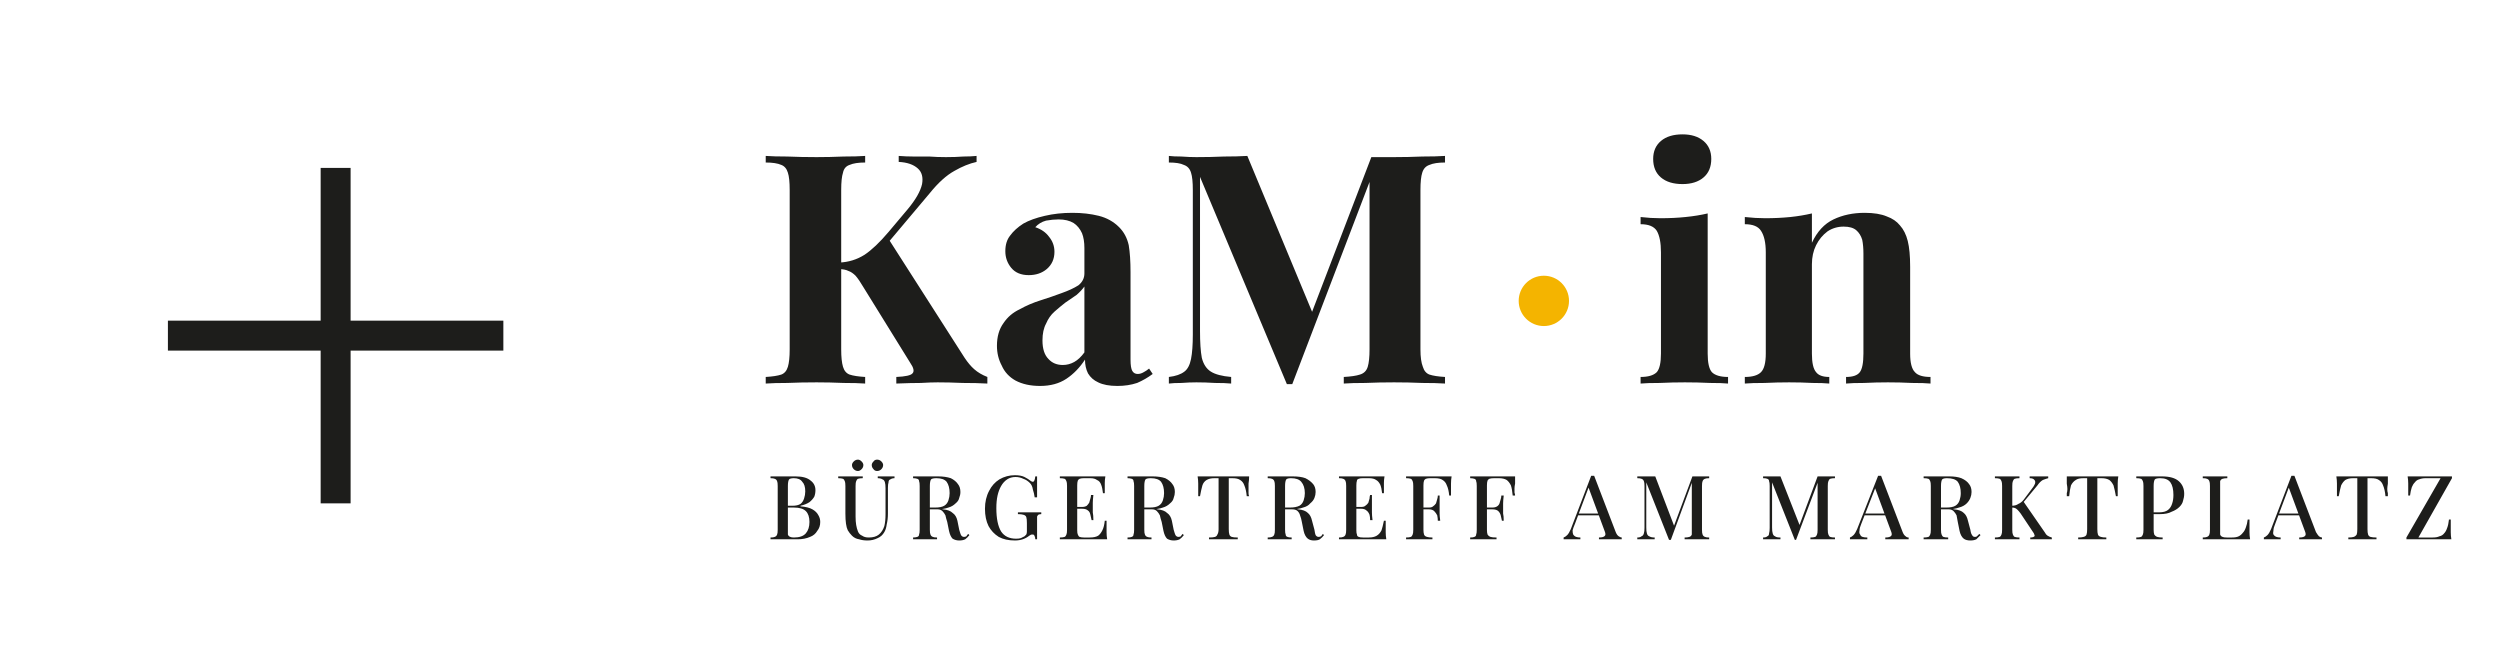
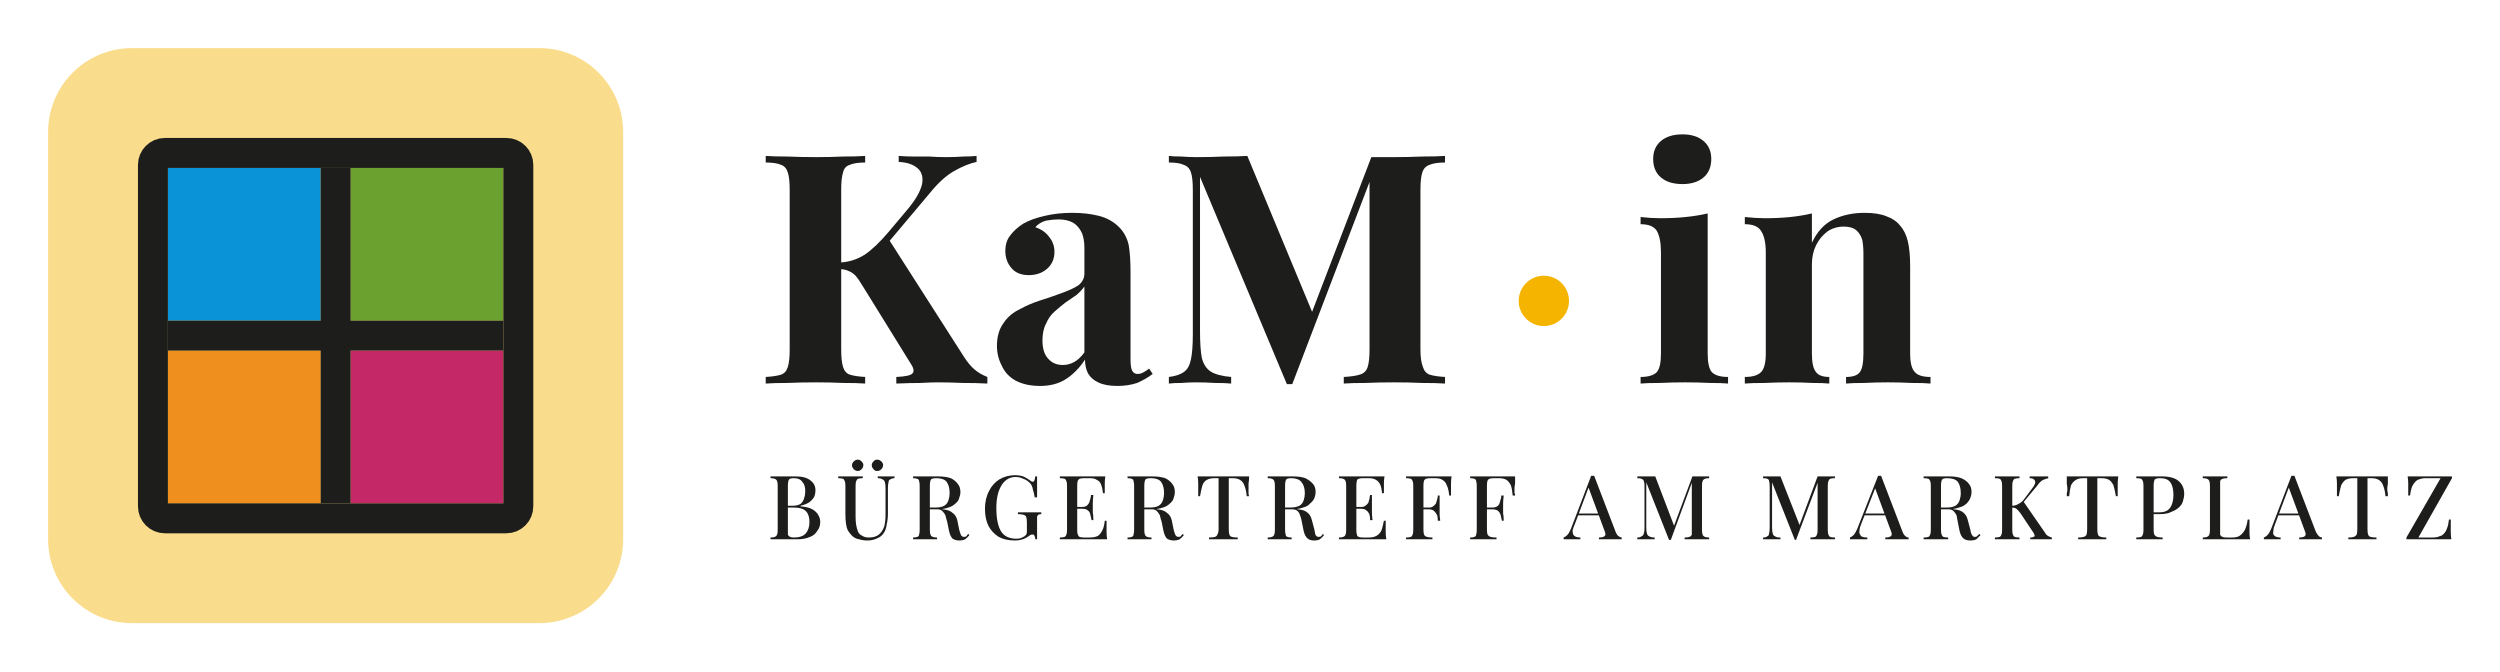
<svg xmlns="http://www.w3.org/2000/svg" viewBox="-8.03 -8.03 417.35 112.05" role="img" aria-label="09-fenster-kamin">
-   <rect x="0" y="0" rx="14" fill="#fadd8c" />
-   <rect x="20.0" y="20.0" fill="#0a93d6" />
-   <rect x="50.5" y="20.0" fill="#6aa12f" />
-   <rect x="20.0" y="50.5" fill="#ef8f1e" />
-   <rect x="50.5" y="50.5" fill="#c52866" />
-   <rect x="17.5" y="17.5" rx="2" fill="none" stroke="#1d1d1b" stroke-width="5" />
+   <rect x="0" y="0" width="96" height="96" rx="14" fill="#fadd8c" />
+   <rect x="20.0" y="20.0" width="25.5" height="25.5" fill="#0a93d6" />
+   <rect x="50.5" y="20.0" width="25.5" height="25.5" fill="#6aa12f" />
+   <rect x="20.0" y="50.5" width="25.5" height="25.5" fill="#ef8f1e" />
+   <rect x="50.5" y="50.5" width="25.5" height="25.5" fill="#c52866" />
+   <rect x="17.5" y="17.5" width="61" height="61" rx="2" fill="none" stroke="#1d1d1b" stroke-width="5" />
  <path stroke="#1d1d1b" stroke-width="5" d="M48.0 20 V76 M20 48.0 H76" />
  <path transform="translate(118 56)" fill="#1d1d1b" d="M37 -38V-37Q35.2 -36.6 33.3 -35.5Q31.3 -34.4 29.2 -31.8L19.1 -19.8L22.2 -24.3L35 -4.3Q35.8 -3.1 36.6 -2.4Q37.5 -1.6 38.8 -1.1V0Q37 -0.1 34.7 -0.1Q32.4 -0.2 30.5 -0.2Q29.4 -0.2 27.7 -0.1Q26.1 -0.1 23.6 0V-1.1Q25.9 -1.2 26.3 -1.7Q26.8 -2.2 25.9 -3.5L18.1 -16.1Q17.4 -17.3 16.8 -18Q16.2 -18.6 15.6 -18.8Q15 -19.1 14.1 -19.1V-20.2Q16.4 -20.3 18.3 -21.5Q20.1 -22.7 22.3 -25.3L25.5 -29.1Q27.5 -31.5 27.9 -33.3Q28.2 -35 27.2 -35.9Q26.1 -36.9 24 -37V-38Q25.3 -37.9 26.5 -37.9Q27.8 -37.9 29.1 -37.9Q30.4 -37.8 31.9 -37.8Q33.5 -37.8 34.8 -37.9Q36 -37.9 37 -38ZM18.4 -38V-36.9Q16.7 -36.9 15.8 -36.5Q14.9 -36.2 14.7 -35.2Q14.4 -34.3 14.4 -32.3V-5.7Q14.4 -3.8 14.7 -2.8Q15 -1.8 15.8 -1.5Q16.7 -1.2 18.4 -1.1V0Q17 -0.1 14.8 -0.1Q12.5 -0.2 10.3 -0.2Q7.7 -0.2 5.4 -0.1Q3.2 -0.1 1.8 0V-1.1Q3.5 -1.2 4.4 -1.5Q5.2 -1.8 5.5 -2.8Q5.8 -3.8 5.8 -5.7V-32.3Q5.8 -34.3 5.5 -35.2Q5.2 -36.2 4.4 -36.5Q3.5 -36.9 1.8 -36.9V-38Q3.2 -37.9 5.4 -37.9Q7.7 -37.8 10.3 -37.8Q12.5 -37.8 14.8 -37.9Q17 -37.9 18.4 -38ZM47.6 0.4Q45.2 0.4 43.5 -0.5Q41.9 -1.4 41.2 -3Q40.4 -4.5 40.4 -6.3Q40.4 -8.6 41.5 -10.1Q42.5 -11.6 44.2 -12.4Q45.8 -13.3 47.7 -13.9Q49.6 -14.5 51.2 -15.1Q52.9 -15.7 54 -16.4Q55 -17.2 55 -18.4V-22.6Q55 -24.1 54.6 -25.1Q54.1 -26.2 53.2 -26.8Q52.2 -27.4 50.7 -27.4Q49.7 -27.4 48.6 -27.2Q47.5 -26.9 46.8 -26.1Q48.3 -25.6 49.1 -24.5Q50 -23.4 50 -22Q50 -20.2 48.7 -19.1Q47.5 -18.1 45.7 -18.1Q43.8 -18.1 42.8 -19.3Q41.8 -20.5 41.8 -22.1Q41.8 -23.7 42.6 -24.7Q43.4 -25.8 44.8 -26.7Q46.2 -27.5 48.4 -28Q50.5 -28.5 53 -28.5Q55.4 -28.5 57.4 -28Q59.4 -27.5 60.8 -26.1Q62 -24.9 62.4 -23.1Q62.7 -21.3 62.7 -18.6V-4Q62.7 -2.6 63 -2.1Q63.3 -1.6 63.9 -1.6Q64.4 -1.6 64.9 -1.9Q65.3 -2.1 65.8 -2.5L66.4 -1.6Q65.2 -0.7 63.8 -0.1Q62.3 0.4 60.5 0.4Q58.5 0.4 57.3 -0.2Q56.2 -0.7 55.6 -1.7Q55.1 -2.7 55.1 -4Q53.8 -2 52 -0.8Q50.2 0.4 47.6 0.4ZM51.4 -3.1Q52.4 -3.1 53.3 -3.6Q54.2 -4.1 55 -5.2V-16.2Q54.5 -15.5 53.7 -14.8Q52.8 -14.2 51.8 -13.5Q50.9 -12.8 50 -12Q49.1 -11.2 48.6 -10Q48 -8.9 48 -7.2Q48 -5.1 49 -4.1Q49.9 -3.1 51.4 -3.1ZM115.2 -38V-36.9Q113.5 -36.9 112.6 -36.5Q111.7 -36.2 111.4 -35.2Q111.1 -34.3 111.1 -32.3V-5.7Q111.1 -3.8 111.5 -2.8Q111.8 -1.8 112.6 -1.5Q113.5 -1.2 115.2 -1.1V0Q113.7 -0.1 111.4 -0.1Q109.1 -0.2 106.7 -0.2Q104.2 -0.2 101.9 -0.1Q99.6 -0.1 98.3 0V-1.1Q100.1 -1.2 101 -1.5Q102 -1.8 102.3 -2.8Q102.6 -3.8 102.6 -5.7V-34.7L103 -34.7L89.7 0.1H88.8L74.3 -34.5V-8.8Q74.3 -5.9 74.6 -4.3Q75 -2.7 76.1 -2Q77.2 -1.3 79.5 -1.1V0Q78.5 -0.1 76.8 -0.1Q75.2 -0.2 73.7 -0.2Q72.5 -0.2 71.2 -0.1Q69.9 -0.1 69.1 0V-1.1Q70.8 -1.3 71.7 -2Q72.5 -2.6 72.8 -4.1Q73.1 -5.6 73.1 -8.2V-32.3Q73.1 -34.3 72.8 -35.2Q72.5 -36.2 71.6 -36.5Q70.8 -36.9 69.1 -36.9V-38Q69.9 -37.9 71.2 -37.9Q72.5 -37.8 73.7 -37.8Q76.1 -37.8 78.3 -37.9Q80.5 -37.9 82.2 -38L93.5 -10.8L92.1 -9.6L102.9 -37.8Q103.8 -37.8 104.8 -37.8Q105.8 -37.8 106.7 -37.8Q109.1 -37.8 111.4 -37.9Q113.7 -37.9 115.2 -38Z" />
  <circle cx="249.7" cy="42.2" r="4.2" fill="#f4b400" />
  <path transform="translate(264.55 56)" fill="#1d1d1b" d="M8.3 -41.6Q10.5 -41.6 11.8 -40.5Q13.1 -39.4 13.1 -37.5Q13.1 -35.5 11.8 -34.4Q10.5 -33.3 8.3 -33.3Q6 -33.3 4.7 -34.4Q3.4 -35.5 3.4 -37.5Q3.4 -39.4 4.7 -40.5Q6 -41.6 8.3 -41.6ZM12.5 -28.4V-5Q12.5 -2.7 13.2 -1.9Q14 -1.1 15.9 -1.1V0Q14.9 -0.1 12.9 -0.1Q10.8 -0.2 8.7 -0.2Q6.6 -0.2 4.5 -0.1Q2.4 -0.1 1.3 0V-1.1Q3.2 -1.1 4 -1.9Q4.7 -2.7 4.7 -5V-21.9Q4.7 -24.3 4 -25.5Q3.3 -26.6 1.3 -26.6V-27.8Q3 -27.6 4.6 -27.6Q6.9 -27.6 8.8 -27.8Q10.8 -28 12.5 -28.4ZM38.7 -28.5Q41 -28.5 42.4 -27.9Q43.8 -27.4 44.6 -26.4Q45.5 -25.4 45.9 -23.8Q46.3 -22.2 46.3 -19.5V-5Q46.3 -2.7 47.1 -1.9Q47.8 -1.1 49.7 -1.1V0Q48.7 -0.1 46.6 -0.1Q44.6 -0.2 42.6 -0.2Q40.6 -0.2 38.6 -0.1Q36.6 -0.1 35.6 0V-1.1Q37.3 -1.1 37.9 -1.9Q38.5 -2.7 38.5 -5V-21.7Q38.5 -23 38.3 -24Q38 -25 37.3 -25.6Q36.6 -26.2 35.2 -26.2Q33.7 -26.2 32.5 -25.4Q31.3 -24.5 30.6 -23.1Q29.9 -21.7 29.9 -19.9V-5Q29.9 -2.7 30.6 -1.9Q31.2 -1.1 32.8 -1.1V0Q31.8 -0.1 30 -0.1Q28.1 -0.2 26.1 -0.2Q24.1 -0.2 22 -0.1Q19.8 -0.1 18.7 0V-1.1Q20.6 -1.1 21.4 -1.9Q22.2 -2.7 22.2 -5V-21.9Q22.2 -24.3 21.4 -25.5Q20.7 -26.6 18.7 -26.6V-27.8Q20.5 -27.6 22.1 -27.6Q24.3 -27.6 26.3 -27.8Q28.2 -28 29.9 -28.4V-23.5Q31.2 -26.3 33.5 -27.4Q35.8 -28.5 38.7 -28.5Z" />
  <path transform="translate(120 82)" fill="#1d1d1b" d="M0.6 -10.5Q0.9 -10.5 1.5 -10.5Q2 -10.5 2.5 -10.5Q3.2 -10.5 3.9 -10.5Q4.5 -10.5 4.8 -10.5Q6.5 -10.5 7.3 -9.8Q8.1 -9.2 8.1 -8.2Q8.1 -7.6 7.9 -7.1Q7.6 -6.6 7.1 -6.2Q6.5 -5.8 5.6 -5.6V-5.5Q6.9 -5.4 7.6 -5Q8.3 -4.6 8.6 -4Q8.9 -3.5 8.9 -2.9Q8.9 -2 8.4 -1.4Q8 -0.7 7.2 -0.4Q6.3 0 5.1 0Q4.8 0 4.2 -0Q3.5 -0 2.6 -0Q2 -0 1.5 -0Q0.9 -0 0.6 0V-0.3Q1.1 -0.3 1.3 -0.4Q1.6 -0.5 1.7 -0.8Q1.8 -1 1.8 -1.6V-8.9Q1.8 -9.5 1.7 -9.7Q1.6 -10 1.3 -10.1Q1.1 -10.2 0.6 -10.2ZM4.5 -10.2Q3.9 -10.2 3.7 -10Q3.5 -9.7 3.5 -8.9V-1.6Q3.5 -1.1 3.5 -0.8Q3.6 -0.5 3.9 -0.4Q4.1 -0.3 4.5 -0.3Q5.9 -0.3 6.5 -1Q7.1 -1.7 7.1 -2.9Q7.1 -4.1 6.5 -4.7Q5.9 -5.3 4.5 -5.3H3.1Q3.1 -5.3 3.1 -5.5Q3.1 -5.6 3.1 -5.6H4.3Q5.1 -5.6 5.6 -5.9Q6 -6.2 6.2 -6.8Q6.4 -7.4 6.4 -8Q6.4 -9.1 5.9 -9.6Q5.5 -10.2 4.5 -10.2ZM21.3 -10.5V-10.2Q20.9 -10.2 20.6 -10Q20.3 -9.9 20.3 -9.5Q20.2 -9.2 20.2 -8.6V-4.3Q20.2 -3.3 20 -2.5Q19.9 -1.7 19.6 -1.2Q19.2 -0.5 18.5 -0.2Q17.7 0.2 16.8 0.2Q16 0.2 15.4 0Q14.7 -0.1 14.2 -0.6Q13.8 -1 13.5 -1.5Q13.3 -1.9 13.2 -2.6Q13.1 -3.3 13.1 -4.3V-8.9Q13.1 -9.5 13 -9.7Q12.9 -10 12.7 -10.1Q12.4 -10.2 11.9 -10.2V-10.5Q12.2 -10.5 12.8 -10.5Q13.3 -10.5 14 -10.5Q14.5 -10.5 15.1 -10.5Q15.6 -10.5 16 -10.5V-10.2Q15.5 -10.2 15.2 -10.1Q15 -10 14.9 -9.7Q14.8 -9.5 14.8 -8.9V-3.8Q14.8 -3 14.9 -2.4Q15 -1.8 15.2 -1.3Q15.4 -0.8 15.9 -0.6Q16.3 -0.3 17 -0.3Q18.1 -0.3 18.7 -0.8Q19.3 -1.3 19.6 -2.2Q19.8 -3 19.8 -4.2V-8.5Q19.8 -9.2 19.7 -9.5Q19.6 -9.9 19.3 -10Q19 -10.2 18.5 -10.2V-10.5Q18.7 -10.5 19.2 -10.5Q19.6 -10.5 20 -10.5Q20.4 -10.5 20.7 -10.5Q21.1 -10.5 21.3 -10.5ZM18.4 -13.3Q18.8 -13.3 19.1 -13Q19.4 -12.7 19.4 -12.4Q19.4 -12 19.1 -11.7Q18.8 -11.4 18.4 -11.4Q18 -11.4 17.8 -11.7Q17.5 -12 17.5 -12.4Q17.5 -12.7 17.8 -13Q18 -13.3 18.4 -13.3ZM15.2 -13.3Q15.5 -13.3 15.8 -13Q16.1 -12.7 16.1 -12.4Q16.1 -12 15.8 -11.7Q15.5 -11.4 15.2 -11.4Q14.8 -11.4 14.5 -11.7Q14.2 -12 14.2 -12.4Q14.2 -12.7 14.5 -13Q14.8 -13.3 15.2 -13.3ZM24.4 -10.5Q24.7 -10.5 25.2 -10.5Q25.8 -10.5 26.3 -10.5Q27 -10.5 27.7 -10.5Q28.3 -10.5 28.6 -10.5Q29.8 -10.5 30.7 -10.2Q31.5 -9.8 31.9 -9.2Q32.3 -8.7 32.3 -7.9Q32.3 -7.4 32.1 -6.9Q32 -6.4 31.5 -6Q31 -5.5 30.3 -5.3Q29.5 -5 28.3 -5H26.8V-5.3H28.1Q29.1 -5.3 29.6 -5.6Q30.1 -5.9 30.3 -6.5Q30.5 -7.1 30.5 -7.7Q30.5 -8.9 30 -9.6Q29.5 -10.2 28.3 -10.2Q27.6 -10.2 27.4 -10Q27.2 -9.7 27.2 -8.9V-1.6Q27.2 -1 27.3 -0.8Q27.4 -0.5 27.7 -0.4Q27.9 -0.3 28.4 -0.3V0Q28 -0 27.5 -0Q27 -0 26.4 -0Q25.8 -0 25.2 -0Q24.7 -0 24.4 0V-0.3Q24.8 -0.3 25.1 -0.4Q25.4 -0.5 25.4 -0.8Q25.5 -1 25.5 -1.6V-8.9Q25.5 -9.5 25.4 -9.7Q25.4 -10 25.1 -10.1Q24.8 -10.2 24.4 -10.2ZM26.9 -5.2Q27.6 -5.2 28.1 -5.2Q28.5 -5.1 28.8 -5.1Q29.2 -5.1 29.4 -5Q30.5 -4.9 31 -4.4Q31.6 -4 31.8 -3.1L32.1 -1.6Q32.3 -0.9 32.4 -0.7Q32.6 -0.4 32.9 -0.4Q33.1 -0.4 33.3 -0.5Q33.4 -0.7 33.6 -0.9L33.8 -0.7Q33.5 -0.3 33.1 -0Q32.7 0.2 32.1 0.2Q31.5 0.2 31 -0.1Q30.6 -0.5 30.4 -1.4L30.1 -2.9Q29.9 -3.5 29.8 -4Q29.6 -4.4 29.3 -4.7Q29 -5 28.5 -5H26.9ZM41.4 -10.7Q42.4 -10.7 43 -10.4Q43.6 -10.1 44.1 -9.7Q44.3 -9.6 44.4 -9.6Q44.7 -9.6 44.8 -10.5H45.1Q45.1 -9.9 45.1 -9.1Q45.1 -8.3 45.1 -7H44.7Q44.6 -7.7 44.4 -8.3Q44.3 -9 43.9 -9.4Q43.4 -9.9 42.8 -10.1Q42.2 -10.4 41.5 -10.4Q40.7 -10.4 40.1 -10Q39.5 -9.6 39.1 -8.9Q38.7 -8.2 38.5 -7.3Q38.3 -6.4 38.3 -5.2Q38.3 -2.6 39.1 -1.3Q39.9 -0.1 41.6 -0.1Q42.1 -0.1 42.4 -0.2Q42.8 -0.4 43 -0.5Q43.2 -0.7 43.3 -0.8Q43.4 -1 43.4 -1.3V-2.7Q43.4 -3.4 43.3 -3.7Q43.2 -4 42.8 -4.1Q42.5 -4.2 41.9 -4.2V-4.5Q42.2 -4.5 42.6 -4.5Q42.9 -4.5 43.4 -4.5Q43.8 -4.5 44.1 -4.5Q44.7 -4.5 45.1 -4.5Q45.5 -4.5 45.8 -4.5V-4.2Q45.5 -4.2 45.3 -4.1Q45.2 -4 45.1 -3.8Q45.1 -3.5 45.1 -2.9V0H44.8Q44.8 -0.3 44.7 -0.5Q44.6 -0.8 44.4 -0.8Q44.3 -0.8 44.2 -0.8Q44.1 -0.8 43.8 -0.6Q43.3 -0.2 42.7 -0Q42.1 0.2 41.4 0.2Q39.8 0.2 38.7 -0.4Q37.6 -1.1 37 -2.2Q36.4 -3.4 36.4 -5.1Q36.4 -6.8 37.1 -8.1Q37.7 -9.3 38.8 -10Q40 -10.7 41.4 -10.7ZM56.5 -10.5Q56.4 -9.9 56.4 -9.4Q56.4 -8.9 56.4 -8.6Q56.4 -8.3 56.4 -8.1Q56.4 -7.8 56.4 -7.7H56.1Q56 -8.6 55.8 -9.1Q55.6 -9.7 55.1 -9.9Q54.7 -10.2 54 -10.2H52.9Q52.5 -10.2 52.2 -10.1Q52 -10 51.9 -9.8Q51.8 -9.5 51.8 -9V-1.5Q51.8 -1 51.9 -0.8Q52 -0.5 52.2 -0.4Q52.5 -0.3 52.9 -0.3H53.9Q54.8 -0.3 55.3 -0.6Q55.7 -0.9 56 -1.5Q56.3 -2.1 56.4 -3.1H56.7Q56.7 -2.7 56.7 -2Q56.7 -1.7 56.7 -1.2Q56.7 -0.6 56.8 0Q56 -0 55.1 -0Q54.1 -0 53.4 -0Q53.1 -0 52.5 -0Q52 -0 51.4 -0Q50.8 -0 50.1 -0Q49.5 -0 48.9 0V-0.3Q49.4 -0.3 49.7 -0.4Q49.9 -0.5 50 -0.8Q50.1 -1 50.1 -1.6V-8.9Q50.1 -9.5 50 -9.7Q49.9 -10 49.7 -10.1Q49.4 -10.2 48.9 -10.2V-10.5Q49.5 -10.5 50.1 -10.5Q50.8 -10.5 51.4 -10.5Q52 -10.5 52.5 -10.5Q53.1 -10.5 53.4 -10.5Q54.1 -10.5 55 -10.5Q55.8 -10.5 56.5 -10.5ZM54 -5.4Q54 -5.4 54 -5.3Q54 -5.1 54 -5.1H51.4Q51.4 -5.1 51.4 -5.3Q51.4 -5.4 51.4 -5.4ZM54.5 -7.4Q54.4 -6.5 54.4 -6.1Q54.4 -5.7 54.4 -5.3Q54.4 -4.9 54.4 -4.5Q54.5 -4 54.5 -3.2H54.2Q54.1 -3.7 54 -4.1Q53.9 -4.6 53.6 -4.8Q53.3 -5.1 52.6 -5.1V-5.4Q53.1 -5.4 53.4 -5.6Q53.6 -5.8 53.8 -6.1Q53.9 -6.4 54 -6.8Q54.1 -7.1 54.1 -7.4ZM60.2 -10.5Q60.5 -10.5 61 -10.5Q61.6 -10.5 62.1 -10.5Q62.8 -10.5 63.5 -10.5Q64.1 -10.5 64.4 -10.5Q65.6 -10.5 66.5 -10.2Q67.3 -9.8 67.7 -9.2Q68.1 -8.7 68.1 -7.9Q68.1 -7.4 67.9 -6.9Q67.8 -6.4 67.3 -6Q66.8 -5.5 66.1 -5.3Q65.3 -5 64.1 -5H62.6V-5.3H63.9Q64.9 -5.3 65.4 -5.6Q65.9 -5.9 66.1 -6.5Q66.3 -7.1 66.3 -7.7Q66.3 -8.9 65.8 -9.6Q65.3 -10.2 64.1 -10.2Q63.4 -10.2 63.2 -10Q63 -9.7 63 -8.9V-1.6Q63 -1 63.1 -0.8Q63.2 -0.5 63.5 -0.4Q63.7 -0.3 64.2 -0.3V0Q63.8 -0 63.3 -0Q62.8 -0 62.2 -0Q61.6 -0 61 -0Q60.5 -0 60.2 0V-0.3Q60.7 -0.3 60.9 -0.4Q61.2 -0.5 61.2 -0.8Q61.3 -1 61.3 -1.6V-8.9Q61.3 -9.5 61.2 -9.7Q61.2 -10 60.9 -10.1Q60.6 -10.2 60.2 -10.2ZM62.7 -5.2Q63.4 -5.2 63.9 -5.2Q64.3 -5.1 64.6 -5.1Q65 -5.1 65.2 -5Q66.3 -4.9 66.8 -4.4Q67.4 -4 67.6 -3.1L67.9 -1.6Q68.1 -0.9 68.2 -0.7Q68.4 -0.4 68.7 -0.4Q68.9 -0.4 69.1 -0.5Q69.2 -0.7 69.4 -0.9L69.6 -0.7Q69.3 -0.3 68.9 -0Q68.5 0.2 67.9 0.2Q67.3 0.2 66.8 -0.1Q66.4 -0.5 66.2 -1.4L65.9 -2.9Q65.7 -3.5 65.6 -4Q65.4 -4.4 65.1 -4.7Q64.8 -5 64.3 -5H62.7ZM80.5 -10.5Q80.5 -9.9 80.4 -9.3Q80.4 -8.7 80.4 -8.4Q80.4 -8 80.4 -7.7Q80.4 -7.4 80.5 -7.2H80.1Q80 -8.3 79.7 -9Q79.5 -9.6 79 -9.9Q78.6 -10.2 77.7 -10.2H77.1V-1.7Q77.1 -1.1 77.2 -0.8Q77.3 -0.5 77.6 -0.4Q77.9 -0.3 78.6 -0.3V0Q78.2 -0 77.5 -0Q76.9 -0 76.2 -0Q75.5 -0 74.8 -0Q74.2 -0 73.8 0V-0.3Q74.5 -0.3 74.8 -0.4Q75.1 -0.5 75.2 -0.8Q75.4 -1.1 75.4 -1.7V-10.2H74.7Q73.9 -10.2 73.4 -9.9Q72.9 -9.6 72.7 -9Q72.5 -8.3 72.3 -7.2H72Q72 -7.4 72 -7.7Q72 -8 72 -8.4Q72 -8.7 72 -9.3Q72 -9.9 71.9 -10.5Q72.5 -10.5 73.3 -10.5Q74.1 -10.5 74.8 -10.5Q75.6 -10.5 76.2 -10.5Q76.8 -10.5 77.6 -10.5Q78.4 -10.5 79.1 -10.5Q79.9 -10.5 80.5 -10.5ZM83.6 -10.5Q83.9 -10.5 84.5 -10.5Q85 -10.5 85.5 -10.5Q86.3 -10.5 86.9 -10.5Q87.5 -10.5 87.8 -10.5Q89.1 -10.5 89.9 -10.2Q90.7 -9.8 91.2 -9.2Q91.6 -8.7 91.6 -7.9Q91.6 -7.4 91.4 -6.9Q91.2 -6.4 90.7 -6Q90.3 -5.5 89.5 -5.3Q88.7 -5 87.5 -5H86.1V-5.3H87.3Q88.3 -5.3 88.9 -5.6Q89.4 -5.9 89.6 -6.5Q89.8 -7.1 89.8 -7.7Q89.8 -8.9 89.2 -9.6Q88.7 -10.2 87.5 -10.2Q86.9 -10.2 86.7 -10Q86.5 -9.7 86.5 -8.9V-1.6Q86.5 -1 86.6 -0.8Q86.6 -0.5 86.9 -0.4Q87.1 -0.3 87.6 -0.3V0Q87.3 -0 86.7 -0Q86.2 -0 85.6 -0Q85 -0 84.5 -0Q83.9 -0 83.6 0V-0.3Q84.1 -0.3 84.3 -0.4Q84.6 -0.5 84.7 -0.8Q84.8 -1 84.8 -1.6V-8.9Q84.8 -9.5 84.7 -9.7Q84.6 -10 84.3 -10.1Q84.1 -10.2 83.6 -10.2ZM86.1 -5.2Q86.8 -5.2 87.3 -5.2Q87.8 -5.1 88.1 -5.1Q88.4 -5.1 88.7 -5Q89.8 -4.9 90.3 -4.4Q90.8 -4 91 -3.1L91.4 -1.6Q91.5 -0.9 91.6 -0.7Q91.8 -0.4 92.1 -0.4Q92.3 -0.4 92.5 -0.5Q92.7 -0.7 92.8 -0.9L93 -0.7Q92.7 -0.3 92.3 -0Q92 0.2 91.3 0.2Q90.7 0.2 90.3 -0.1Q89.8 -0.5 89.6 -1.4L89.3 -2.9Q89.2 -3.5 89 -4Q88.9 -4.4 88.6 -4.7Q88.3 -5 87.7 -5H86.1ZM103.1 -10.5Q103 -9.9 103 -9.4Q103 -8.9 103 -8.6Q103 -8.3 103 -8.1Q103 -7.8 103 -7.7H102.7Q102.6 -8.6 102.4 -9.1Q102.1 -9.7 101.7 -9.9Q101.3 -10.2 100.5 -10.2H99.5Q99 -10.2 98.8 -10.1Q98.5 -10 98.5 -9.8Q98.4 -9.5 98.4 -9V-1.5Q98.4 -1 98.5 -0.8Q98.5 -0.5 98.8 -0.4Q99 -0.3 99.5 -0.3H100.5Q101.3 -0.3 101.8 -0.6Q102.3 -0.9 102.6 -1.5Q102.8 -2.1 103 -3.1H103.3Q103.3 -2.7 103.3 -2Q103.3 -1.7 103.3 -1.2Q103.3 -0.6 103.4 0Q102.6 -0 101.7 -0Q100.7 -0 100 -0Q99.6 -0 99.1 -0Q98.6 -0 98 -0Q97.3 -0 96.7 -0Q96.1 -0 95.5 0V-0.3Q96 -0.3 96.2 -0.4Q96.5 -0.5 96.6 -0.8Q96.7 -1 96.7 -1.6V-8.9Q96.7 -9.5 96.6 -9.7Q96.5 -10 96.2 -10.1Q96 -10.2 95.5 -10.2V-10.5Q96.1 -10.5 96.7 -10.5Q97.3 -10.5 98 -10.5Q98.6 -10.5 99.1 -10.5Q99.6 -10.5 100 -10.5Q100.7 -10.5 101.5 -10.5Q102.4 -10.5 103.1 -10.5ZM100.6 -5.4Q100.6 -5.4 100.6 -5.3Q100.6 -5.1 100.6 -5.1H97.9Q97.9 -5.1 97.9 -5.3Q97.9 -5.4 97.9 -5.4ZM101 -7.4Q101 -6.5 101 -6.1Q101 -5.7 101 -5.3Q101 -4.9 101 -4.5Q101 -4 101.1 -3.2H100.7Q100.7 -3.7 100.6 -4.1Q100.4 -4.6 100.1 -4.8Q99.8 -5.1 99.2 -5.1V-5.4Q99.7 -5.4 99.9 -5.6Q100.2 -5.8 100.4 -6.1Q100.5 -6.4 100.6 -6.8Q100.6 -7.1 100.7 -7.4ZM114.3 -10.5Q114.2 -9.9 114.2 -9.3Q114.2 -8.8 114.2 -8.5Q114.2 -8.1 114.2 -7.8Q114.2 -7.5 114.2 -7.3H113.9Q113.8 -8.4 113.5 -9Q113.3 -9.6 112.8 -9.9Q112.4 -10.2 111.5 -10.2H110.7Q110.3 -10.2 110 -10.1Q109.8 -10 109.7 -9.8Q109.6 -9.5 109.6 -9V-1.6Q109.6 -1.1 109.7 -0.8Q109.8 -0.5 110.2 -0.4Q110.5 -0.3 111.1 -0.3V0Q110.7 -0 110.1 -0Q109.4 -0 108.8 -0Q108.2 -0 107.6 -0Q107.1 -0 106.7 0V-0.3Q107.2 -0.3 107.5 -0.4Q107.7 -0.5 107.8 -0.8Q107.9 -1 107.9 -1.6V-8.9Q107.9 -9.5 107.8 -9.7Q107.7 -10 107.5 -10.1Q107.2 -10.2 106.7 -10.2V-10.5Q107.3 -10.5 107.9 -10.5Q108.6 -10.5 109.2 -10.5Q109.8 -10.5 110.3 -10.5Q110.9 -10.5 111.2 -10.5Q111.9 -10.5 112.8 -10.5Q113.6 -10.5 114.3 -10.5ZM112 -5.3Q112 -5.3 112 -5.2Q112 -5 112 -5H109.2Q109.2 -5 109.2 -5.2Q109.2 -5.3 109.2 -5.3ZM112.3 -7.3Q112.3 -6.4 112.3 -6Q112.3 -5.5 112.3 -5.2Q112.3 -4.8 112.3 -4.3Q112.3 -3.9 112.4 -3.1H112Q112 -3.5 111.9 -4Q111.7 -4.4 111.4 -4.7Q111.1 -5 110.5 -5V-5.3Q111 -5.3 111.2 -5.5Q111.5 -5.7 111.7 -6Q111.8 -6.3 111.9 -6.7Q112 -7 112 -7.3ZM124.9 -10.5Q124.9 -9.9 124.9 -9.3Q124.8 -8.8 124.8 -8.5Q124.8 -8.1 124.8 -7.8Q124.9 -7.5 124.9 -7.3H124.5Q124.4 -8.4 124.2 -9Q123.9 -9.6 123.5 -9.9Q123 -10.2 122.2 -10.2H121.4Q120.9 -10.2 120.6 -10.1Q120.4 -10 120.3 -9.8Q120.2 -9.5 120.2 -9V-1.6Q120.2 -1.1 120.3 -0.8Q120.5 -0.5 120.8 -0.4Q121.1 -0.3 121.8 -0.3V0Q121.4 -0 120.7 -0Q120.1 -0 119.4 -0Q118.8 -0 118.3 -0Q117.7 -0 117.4 0V-0.3Q117.9 -0.3 118.1 -0.4Q118.4 -0.5 118.4 -0.8Q118.5 -1 118.5 -1.6V-8.9Q118.5 -9.5 118.4 -9.7Q118.4 -10 118.1 -10.1Q117.8 -10.2 117.4 -10.2V-10.5Q117.9 -10.5 118.6 -10.5Q119.2 -10.5 119.8 -10.5Q120.4 -10.5 121 -10.5Q121.5 -10.5 121.8 -10.5Q122.5 -10.5 123.4 -10.5Q124.3 -10.5 124.9 -10.5ZM122.7 -5.3Q122.7 -5.3 122.7 -5.2Q122.7 -5 122.7 -5H119.8Q119.8 -5 119.8 -5.2Q119.8 -5.3 119.8 -5.3ZM123 -7.3Q122.9 -6.4 122.9 -6Q122.9 -5.5 122.9 -5.2Q122.9 -4.8 122.9 -4.3Q123 -3.9 123 -3.1H122.7Q122.6 -3.5 122.5 -4Q122.4 -4.4 122.1 -4.7Q121.8 -5 121.1 -5V-5.3Q121.6 -5.3 121.9 -5.5Q122.2 -5.7 122.3 -6Q122.4 -6.3 122.5 -6.7Q122.6 -7 122.6 -7.3ZM138.1 -10.6 141.7 -1.2Q141.9 -0.7 142.2 -0.5Q142.5 -0.3 142.7 -0.3V0Q142.4 -0 141.9 -0Q141.4 -0 140.9 -0Q140.3 -0 139.8 -0Q139.2 -0 138.9 0V-0.3Q139.7 -0.3 139.9 -0.6Q140.1 -0.8 139.8 -1.5L137.1 -8.8L137.3 -9L134.9 -2.6Q134.6 -1.9 134.5 -1.5Q134.5 -1 134.6 -0.8Q134.8 -0.5 135.1 -0.4Q135.4 -0.3 135.8 -0.3V0Q135.4 -0 134.9 -0Q134.5 -0 134.1 -0Q133.7 -0 133.5 -0Q133.2 -0 133 0V-0.3Q133.3 -0.4 133.6 -0.7Q133.9 -1 134.2 -1.7L137.6 -10.6Q137.7 -10.6 137.9 -10.6Q138 -10.6 138.1 -10.6ZM139.7 -4.3V-4H135.2L135.4 -4.3ZM157.3 -10.5V-10.2Q156.8 -10.2 156.6 -10.1Q156.3 -10 156.2 -9.7Q156.1 -9.5 156.1 -8.9V-1.6Q156.1 -1 156.2 -0.8Q156.3 -0.5 156.6 -0.4Q156.8 -0.3 157.3 -0.3V0Q157 -0 156.4 -0Q155.8 -0 155.3 -0Q154.7 -0 154.1 -0Q153.6 -0 153.2 0V-0.3Q153.7 -0.3 154 -0.4Q154.3 -0.5 154.4 -0.8Q154.4 -1 154.4 -1.6V-9.7L154.5 -9.7L150.9 0.1H150.6L146.8 -9.5V-2Q146.8 -1.3 146.9 -1Q147 -0.6 147.3 -0.5Q147.6 -0.3 148.2 -0.3V0Q147.9 -0 147.5 -0Q147 -0 146.6 -0Q146.3 -0 145.9 -0Q145.5 -0 145.3 0V-0.3Q145.8 -0.3 146 -0.5Q146.3 -0.6 146.4 -1Q146.5 -1.3 146.5 -1.9V-8.9Q146.5 -9.5 146.4 -9.7Q146.3 -10 146 -10.1Q145.8 -10.2 145.3 -10.2V-10.5Q145.5 -10.5 145.9 -10.5Q146.3 -10.5 146.6 -10.5Q147.1 -10.5 147.5 -10.5Q147.9 -10.5 148.3 -10.5L151.5 -2.1L151.3 -1.9L154.5 -10.5Q154.7 -10.5 154.9 -10.5Q155.1 -10.5 155.3 -10.5Q155.8 -10.5 156.4 -10.5Q157 -10.5 157.3 -10.5ZM178.3 -10.5V-10.2Q177.8 -10.2 177.5 -10.1Q177.3 -10 177.2 -9.7Q177.1 -9.5 177.1 -8.9V-1.6Q177.1 -1 177.2 -0.8Q177.3 -0.5 177.5 -0.4Q177.8 -0.3 178.3 -0.3V0Q177.9 -0 177.4 -0Q176.8 -0 176.3 -0Q175.6 -0 175.1 -0Q174.5 -0 174.2 0V-0.3Q174.7 -0.3 175 -0.4Q175.2 -0.5 175.3 -0.8Q175.4 -1 175.4 -1.6V-9.7L175.5 -9.7L171.8 0.1H171.6L167.8 -9.5V-2Q167.8 -1.3 167.9 -1Q168 -0.6 168.3 -0.5Q168.5 -0.3 169.2 -0.3V0Q168.9 -0 168.4 -0Q168 -0 167.6 -0Q167.2 -0 166.9 -0Q166.5 -0 166.3 0V-0.3Q166.8 -0.3 167 -0.5Q167.3 -0.6 167.3 -1Q167.4 -1.3 167.4 -1.9V-8.9Q167.4 -9.5 167.3 -9.7Q167.3 -10 167 -10.1Q166.8 -10.2 166.3 -10.2V-10.5Q166.5 -10.5 166.9 -10.5Q167.2 -10.5 167.6 -10.5Q168 -10.5 168.5 -10.5Q168.9 -10.5 169.2 -10.5L172.5 -2.1L172.2 -1.9L175.4 -10.5Q175.6 -10.5 175.8 -10.5Q176.1 -10.5 176.3 -10.5Q176.8 -10.5 177.4 -10.5Q177.9 -10.5 178.3 -10.5ZM186 -10.6 189.6 -1.2Q189.8 -0.7 190.1 -0.5Q190.3 -0.3 190.6 -0.3V0Q190.2 -0 189.7 -0Q189.2 -0 188.8 -0Q188.1 -0 187.6 -0Q187.1 -0 186.7 0V-0.3Q187.5 -0.3 187.7 -0.6Q187.9 -0.8 187.6 -1.5L184.9 -8.8L185.2 -9L182.7 -2.6Q182.4 -1.9 182.4 -1.5Q182.3 -1 182.5 -0.8Q182.6 -0.5 182.9 -0.4Q183.2 -0.3 183.7 -0.3V0Q183.2 -0 182.8 -0Q182.3 -0 181.9 -0Q181.6 -0 181.3 -0Q181 -0 180.8 0V-0.3Q181.1 -0.4 181.4 -0.7Q181.7 -1 182 -1.7L185.5 -10.6Q185.6 -10.6 185.7 -10.6Q185.8 -10.6 186 -10.6ZM187.5 -4.3V-4H183.1L183.2 -4.3ZM193.1 -10.5Q193.5 -10.5 194 -10.5Q194.5 -10.5 195.1 -10.5Q195.8 -10.5 196.4 -10.5Q197.1 -10.5 197.4 -10.5Q198.6 -10.5 199.4 -10.2Q200.3 -9.8 200.7 -9.2Q201.1 -8.7 201.1 -7.9Q201.1 -7.4 200.9 -6.9Q200.7 -6.4 200.3 -6Q199.8 -5.5 199 -5.3Q198.2 -5 197 -5H195.6V-5.3H196.9Q197.9 -5.3 198.4 -5.6Q198.9 -5.9 199.1 -6.5Q199.3 -7.1 199.3 -7.7Q199.3 -8.9 198.8 -9.6Q198.3 -10.2 197 -10.2Q196.4 -10.2 196.2 -10Q196 -9.7 196 -8.9V-1.6Q196 -1 196.1 -0.8Q196.2 -0.5 196.4 -0.4Q196.7 -0.3 197.2 -0.3V0Q196.8 -0 196.3 -0Q195.7 -0 195.2 -0Q194.5 -0 194 -0Q193.5 -0 193.1 0V-0.3Q193.6 -0.3 193.9 -0.4Q194.1 -0.5 194.2 -0.8Q194.3 -1 194.3 -1.6V-8.9Q194.3 -9.5 194.2 -9.7Q194.1 -10 193.9 -10.1Q193.6 -10.2 193.1 -10.2ZM195.6 -5.2Q196.4 -5.2 196.8 -5.2Q197.3 -5.1 197.6 -5.1Q197.9 -5.1 198.2 -5Q199.3 -4.9 199.8 -4.4Q200.3 -4 200.5 -3.1L200.9 -1.6Q201 -0.9 201.2 -0.7Q201.3 -0.4 201.7 -0.4Q201.9 -0.4 202 -0.5Q202.2 -0.7 202.4 -0.9L202.6 -0.7Q202.2 -0.3 201.9 -0Q201.5 0.2 200.9 0.2Q200.2 0.2 199.8 -0.1Q199.3 -0.5 199.1 -1.4L198.8 -2.9Q198.7 -3.5 198.6 -4Q198.4 -4.4 198.1 -4.7Q197.8 -5 197.3 -5H195.7ZM213.9 -10.5V-10.2Q213.5 -10.1 213 -9.9Q212.5 -9.6 212.1 -9L209.2 -5.5L209.7 -6.4L213.3 -1.2Q213.5 -0.8 213.8 -0.6Q214.1 -0.4 214.5 -0.3V0Q214.1 -0 213.5 -0Q213 -0 212.5 -0Q212.3 -0 211.9 -0Q211.5 -0 210.9 0V-0.3Q211.4 -0.3 211.6 -0.5Q211.7 -0.6 211.5 -1L209.3 -4.3Q209 -4.7 208.8 -4.9Q208.6 -5.1 208.4 -5.2Q208.2 -5.3 207.8 -5.3V-5.6Q208.5 -5.6 208.9 -5.9Q209.4 -6.1 209.8 -6.6L211 -8.2Q211.5 -8.8 211.7 -9.3Q211.8 -9.7 211.6 -9.9Q211.4 -10.2 210.8 -10.2V-10.5Q211.1 -10.5 211.4 -10.5Q211.7 -10.5 212 -10.5Q212.3 -10.5 212.6 -10.5Q213 -10.5 213.4 -10.5Q213.7 -10.5 213.9 -10.5ZM209.1 -10.5V-10.2Q208.6 -10.2 208.3 -10.1Q208.1 -10 208 -9.7Q207.9 -9.5 207.9 -8.9V-1.6Q207.9 -1 208 -0.8Q208.1 -0.5 208.3 -0.4Q208.6 -0.3 209.1 -0.3V0Q208.7 -0 208.2 -0Q207.6 -0 207.1 -0Q206.5 -0 205.9 -0Q205.4 -0 205 0V-0.3Q205.5 -0.3 205.8 -0.4Q206 -0.5 206.1 -0.8Q206.2 -1 206.2 -1.6V-8.9Q206.2 -9.5 206.1 -9.7Q206 -10 205.8 -10.1Q205.5 -10.2 205 -10.2V-10.5Q205.4 -10.5 205.9 -10.5Q206.5 -10.5 207.1 -10.5Q207.6 -10.5 208.2 -10.5Q208.7 -10.5 209.1 -10.5ZM225.6 -10.5Q225.5 -9.9 225.5 -9.3Q225.5 -8.7 225.5 -8.4Q225.5 -8 225.5 -7.7Q225.5 -7.4 225.5 -7.2H225.2Q225 -8.3 224.8 -9Q224.5 -9.6 224.1 -9.9Q223.6 -10.2 222.8 -10.2H222.1V-1.7Q222.1 -1.1 222.2 -0.8Q222.3 -0.5 222.7 -0.4Q223 -0.3 223.6 -0.3V0Q223.2 -0 222.6 -0Q221.9 -0 221.2 -0Q220.5 -0 219.9 -0Q219.3 -0 218.9 0V-0.3Q219.5 -0.3 219.8 -0.4Q220.2 -0.5 220.3 -0.8Q220.4 -1.1 220.4 -1.7V-10.2H219.8Q218.9 -10.2 218.5 -9.9Q218 -9.6 217.7 -9Q217.5 -8.3 217.4 -7.2H217Q217 -7.4 217 -7.7Q217.1 -8 217.1 -8.4Q217.1 -8.7 217 -9.3Q217 -9.9 217 -10.5Q217.6 -10.5 218.4 -10.5Q219.1 -10.5 219.9 -10.5Q220.6 -10.5 221.3 -10.5Q221.9 -10.5 222.7 -10.5Q223.4 -10.5 224.2 -10.5Q224.9 -10.5 225.6 -10.5ZM228.6 -10.5Q229 -10.5 229.5 -10.5Q230.1 -10.5 230.6 -10.5Q231.3 -10.5 232 -10.5Q232.6 -10.5 232.9 -10.5Q234.8 -10.5 235.7 -9.7Q236.6 -8.9 236.6 -7.6Q236.6 -7 236.4 -6.4Q236.3 -5.9 235.8 -5.4Q235.3 -4.9 234.5 -4.6Q233.8 -4.2 232.5 -4.2H231.1V-4.5H232.4Q233.4 -4.5 233.9 -4.9Q234.4 -5.3 234.6 -6Q234.8 -6.6 234.8 -7.4Q234.8 -8.8 234.3 -9.5Q233.8 -10.2 232.6 -10.2Q231.9 -10.2 231.7 -10Q231.5 -9.7 231.5 -8.9V-1.6Q231.5 -1.1 231.6 -0.8Q231.8 -0.5 232.1 -0.4Q232.4 -0.3 233 -0.3V0Q232.6 -0 232 -0Q231.4 -0 230.7 -0Q230.1 -0 229.6 -0Q229 -0 228.6 0V-0.3Q229.1 -0.3 229.4 -0.4Q229.6 -0.5 229.7 -0.8Q229.8 -1 229.8 -1.6V-8.9Q229.8 -9.5 229.7 -9.7Q229.6 -10 229.4 -10.1Q229.1 -10.2 228.6 -10.2ZM243.8 -10.5V-10.2Q243.3 -10.2 243 -10.1Q242.7 -10 242.6 -9.7Q242.6 -9.5 242.6 -8.9V-1.5Q242.6 -1 242.6 -0.8Q242.7 -0.5 243 -0.4Q243.2 -0.3 243.7 -0.3H244.6Q245.3 -0.3 245.7 -0.5Q246.1 -0.7 246.4 -1.1Q246.7 -1.4 246.9 -2Q247.1 -2.5 247.2 -3.3H247.5Q247.5 -2.8 247.5 -2Q247.5 -1.7 247.5 -1.2Q247.5 -0.6 247.6 0Q246.8 -0 245.8 -0Q244.9 -0 244.2 -0Q243.8 -0 243.3 -0Q242.8 -0 242.1 -0Q241.5 -0 240.9 -0Q240.2 -0 239.7 0V-0.3Q240.2 -0.3 240.4 -0.4Q240.7 -0.5 240.8 -0.8Q240.9 -1 240.9 -1.6V-8.9Q240.9 -9.5 240.8 -9.7Q240.7 -10 240.4 -10.1Q240.2 -10.2 239.7 -10.2V-10.5Q240 -10.5 240.6 -10.5Q241.1 -10.5 241.7 -10.5Q242.3 -10.5 242.8 -10.5Q243.4 -10.5 243.8 -10.5ZM255 -10.6 258.6 -1.2Q258.9 -0.7 259.1 -0.5Q259.4 -0.3 259.6 -0.3V0Q259.3 -0 258.8 -0Q258.3 -0 257.8 -0Q257.2 -0 256.7 -0Q256.1 -0 255.8 0V-0.3Q256.6 -0.3 256.8 -0.6Q257 -0.8 256.7 -1.5L254 -8.8L254.2 -9L251.8 -2.6Q251.5 -1.9 251.5 -1.5Q251.4 -1 251.5 -0.8Q251.7 -0.5 252 -0.4Q252.3 -0.3 252.7 -0.3V0Q252.3 -0 251.8 -0Q251.4 -0 251 -0Q250.6 -0 250.4 -0Q250.1 -0 249.9 0V-0.3Q250.2 -0.4 250.5 -0.7Q250.8 -1 251.1 -1.7L254.5 -10.6Q254.6 -10.6 254.8 -10.6Q254.9 -10.6 255 -10.6ZM256.6 -4.3V-4H252.2L252.3 -4.3ZM270.6 -10.5Q270.6 -9.9 270.6 -9.3Q270.5 -8.7 270.5 -8.4Q270.5 -8 270.6 -7.7Q270.6 -7.4 270.6 -7.2H270.2Q270.1 -8.3 269.8 -9Q269.6 -9.6 269.1 -9.9Q268.7 -10.2 267.8 -10.2H267.2V-1.7Q267.2 -1.1 267.3 -0.8Q267.4 -0.5 267.7 -0.4Q268.1 -0.3 268.7 -0.3V0Q268.3 -0 267.6 -0Q267 -0 266.3 -0Q265.6 -0 265 -0Q264.3 -0 264 0V-0.3Q264.6 -0.3 264.9 -0.4Q265.2 -0.5 265.4 -0.8Q265.5 -1.1 265.5 -1.7V-10.2H264.8Q264 -10.2 263.5 -9.9Q263.1 -9.6 262.8 -9Q262.6 -8.3 262.4 -7.2H262.1Q262.1 -7.4 262.1 -7.7Q262.1 -8 262.1 -8.4Q262.1 -8.7 262.1 -9.3Q262.1 -9.9 262 -10.5Q262.7 -10.5 263.4 -10.5Q264.2 -10.5 264.9 -10.5Q265.7 -10.5 266.3 -10.5Q267 -10.5 267.7 -10.5Q268.5 -10.5 269.2 -10.5Q270 -10.5 270.6 -10.5ZM281.3 -10.5V-10.2L275.7 -0.3H278.1Q278.8 -0.3 279.2 -0.5Q279.7 -0.6 280 -1Q280.3 -1.3 280.5 -1.9Q280.7 -2.4 280.8 -3.3H281.1Q281.1 -2.8 281.1 -2Q281.1 -1.7 281.1 -1.2Q281.1 -0.6 281.2 0Q280.7 -0 280 -0Q279.4 -0 278.7 -0Q278.1 -0 277.5 -0Q276.6 -0 275.6 -0Q274.6 -0 273.7 0V-0.3L279.4 -10.2H276.9Q276.3 -10.2 275.8 -10Q275.4 -9.9 275.1 -9.5Q274.8 -9.2 274.6 -8.7Q274.4 -8.1 274.3 -7.3H274Q274 -7.5 274 -7.8Q274 -8.1 274 -8.5Q274 -8.8 274 -9.3Q274 -9.9 273.9 -10.5Q274.5 -10.5 275.1 -10.5Q275.7 -10.5 276.4 -10.5Q277 -10.5 277.5 -10.5Q278.4 -10.5 279.4 -10.5Q280.5 -10.5 281.3 -10.5Z" />
</svg>
